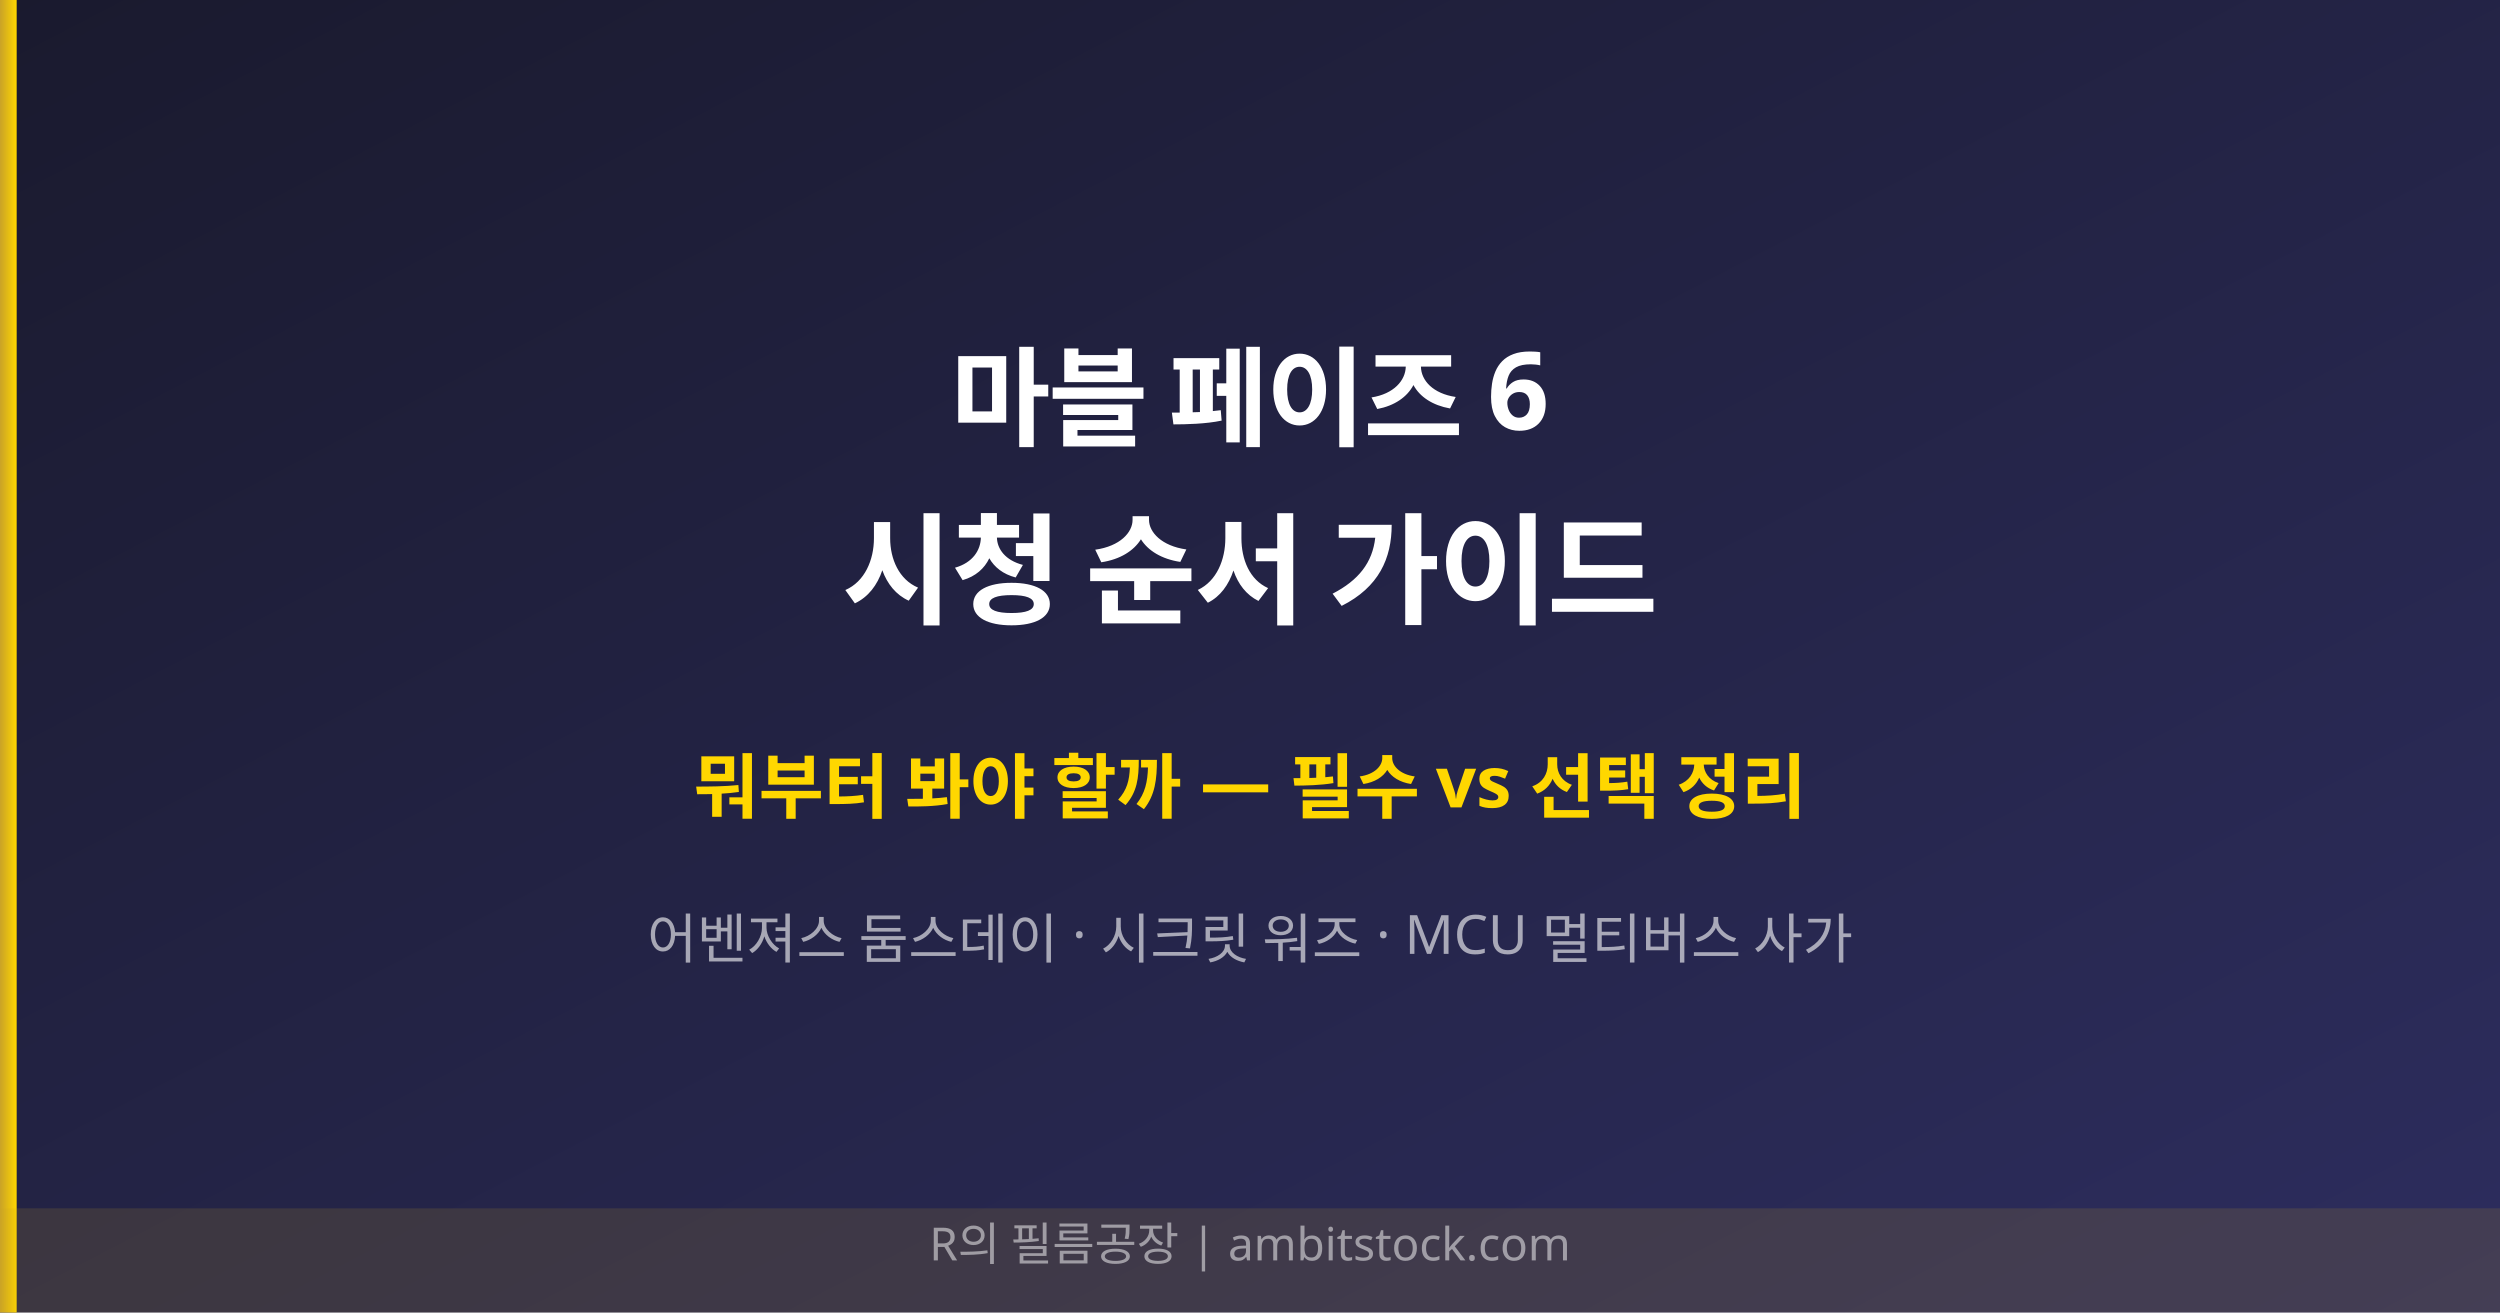
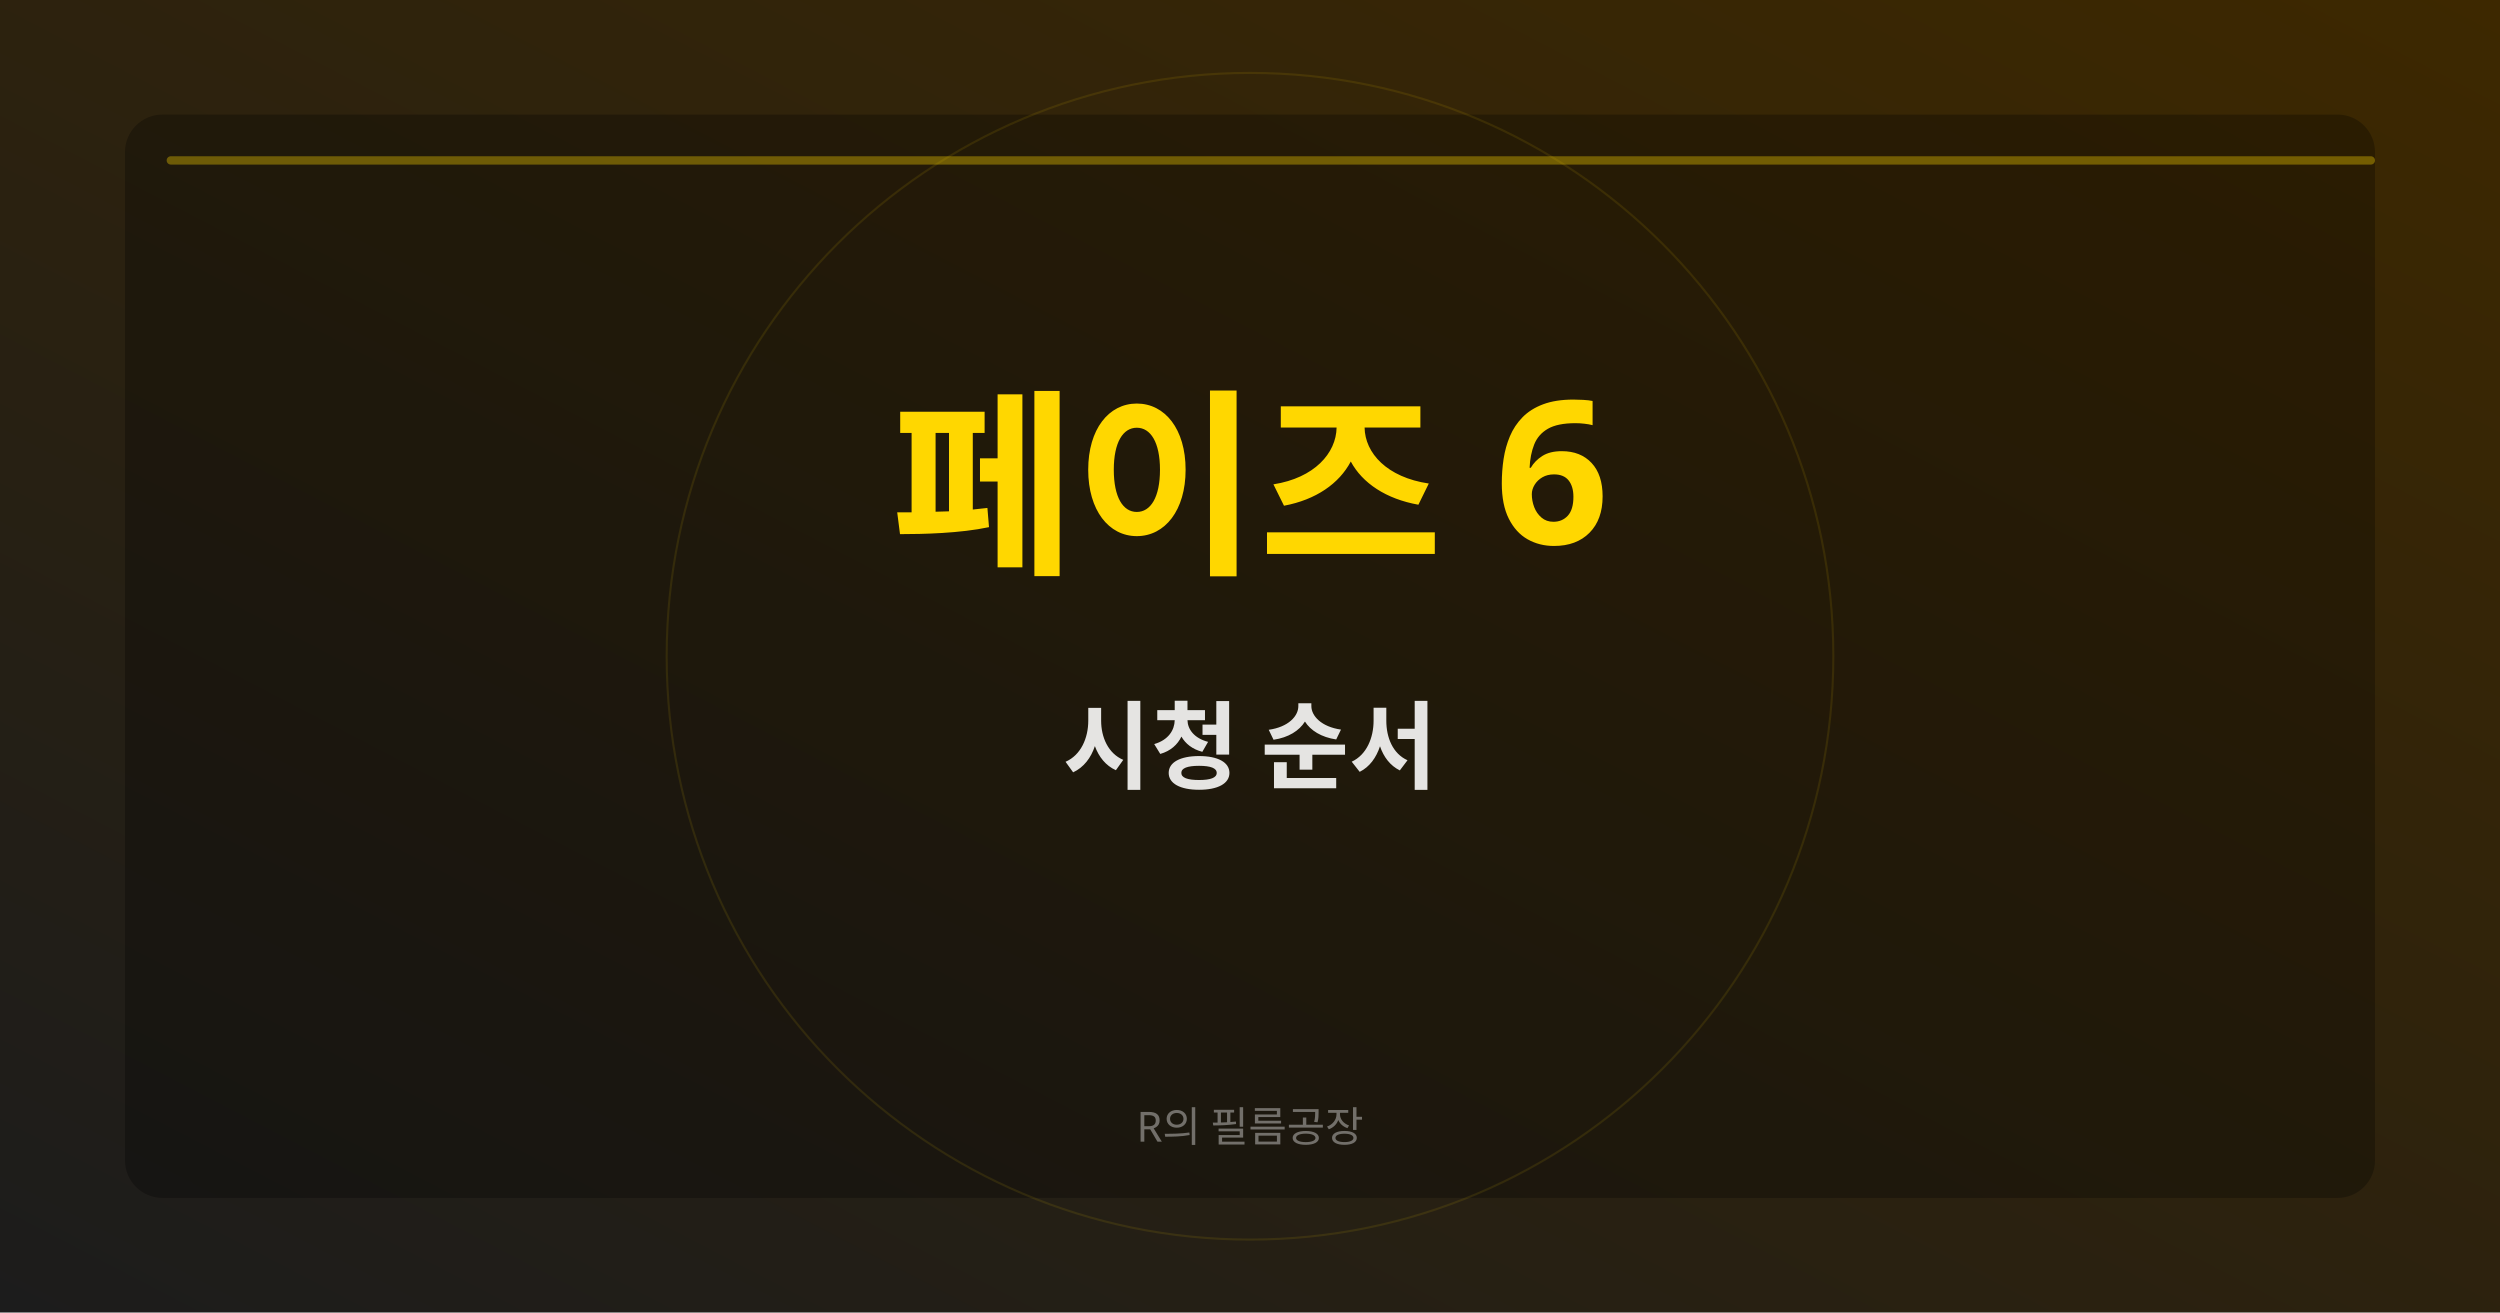
<svg xmlns="http://www.w3.org/2000/svg" width="1200" height="630">
  <defs>
-     <linearGradient id="bg" x1="0%" y1="0%" x2="100%" y2="100%">
-       <stop offset="0%" style="stop-color:#1a1a2e;stop-opacity:1" />
-       <stop offset="100%" style="stop-color:#2d2d5e;stop-opacity:1" />
-     </linearGradient>
-     <linearGradient id="accent" x1="0%" y1="0%" x2="100%" y2="0%">
-       <stop offset="0%" style="stop-color:#c9a227;stop-opacity:1" />
-       <stop offset="100%" style="stop-color:#ffd700;stop-opacity:1" />
+     <linearGradient id="bg" x1="0%" y1="100%" x2="100%" y2="0%">
+       <stop offset="0%" style="stop-color:#1c1c1c" />
+       <stop offset="100%" style="stop-color:#3d2800" />
    </linearGradient>
  </defs>
  <rect width="1200" height="630" fill="url(#bg)" />
-   <rect x="0" y="0" width="8" height="630" fill="url(#accent)" />
-   <rect x="0" y="580" width="1200" height="50" fill="rgba(201,162,39,0.15)" />
-   <text x="600" y="210" text-anchor="middle" font-size="52" font-weight="900" fill="white" font-family="Pretendard, sans-serif" letter-spacing="-1">마블 페이즈 6</text>
-   <text x="600" y="295" text-anchor="middle" font-size="58" font-weight="900" fill="white" font-family="Pretendard, sans-serif" letter-spacing="-1">시청 순서 가이드</text>
-   <text x="600" y="390" text-anchor="middle" font-size="34" font-weight="700" fill="#FFD700" font-family="Pretendard, sans-serif">뭐부터 봐야 할까 — 필수 vs 선택 정리</text>
-   <text x="600" y="460" text-anchor="middle" font-size="26" fill="rgba(255,255,255,0.6)" font-family="Pretendard, sans-serif">어벤져스 둠스데이 · 시크릿 워즈 · MCU 멀티버스 사가</text>
-   <text x="600" y="605" text-anchor="middle" font-size="22" fill="rgba(255,255,255,0.5)" font-family="Pretendard, sans-serif">R의 필름공장 | ambitstock.com</text>
+   <rect x="60" y="55" width="1080" height="520" rx="18" fill="rgba(0,0,0,0.28)" />
+   <circle cx="600" cy="315" r="280" fill="none" stroke="rgba(255,215,0,0.10)" stroke-width="1" />
+   <rect x="80" y="75" width="1060" height="4" rx="2" fill="rgba(255,215,0,0.35)" />
+   <text x="600" y="268" text-anchor="middle" font-size="96" font-weight="900" fill="#ffd700" font-family="Pretendard, sans-serif">페이즈 6</text>
+   <text x="600" y="375" text-anchor="middle" font-size="46" font-weight="700" fill="rgba(255,255,255,0.88)" font-family="Pretendard, sans-serif">시청 순서</text>
+   <text x="600" y="548" text-anchor="middle" font-size="20" fill="rgba(255,255,255,0.38)" font-family="Pretendard, sans-serif">R의 필름공장</text>
</svg>
